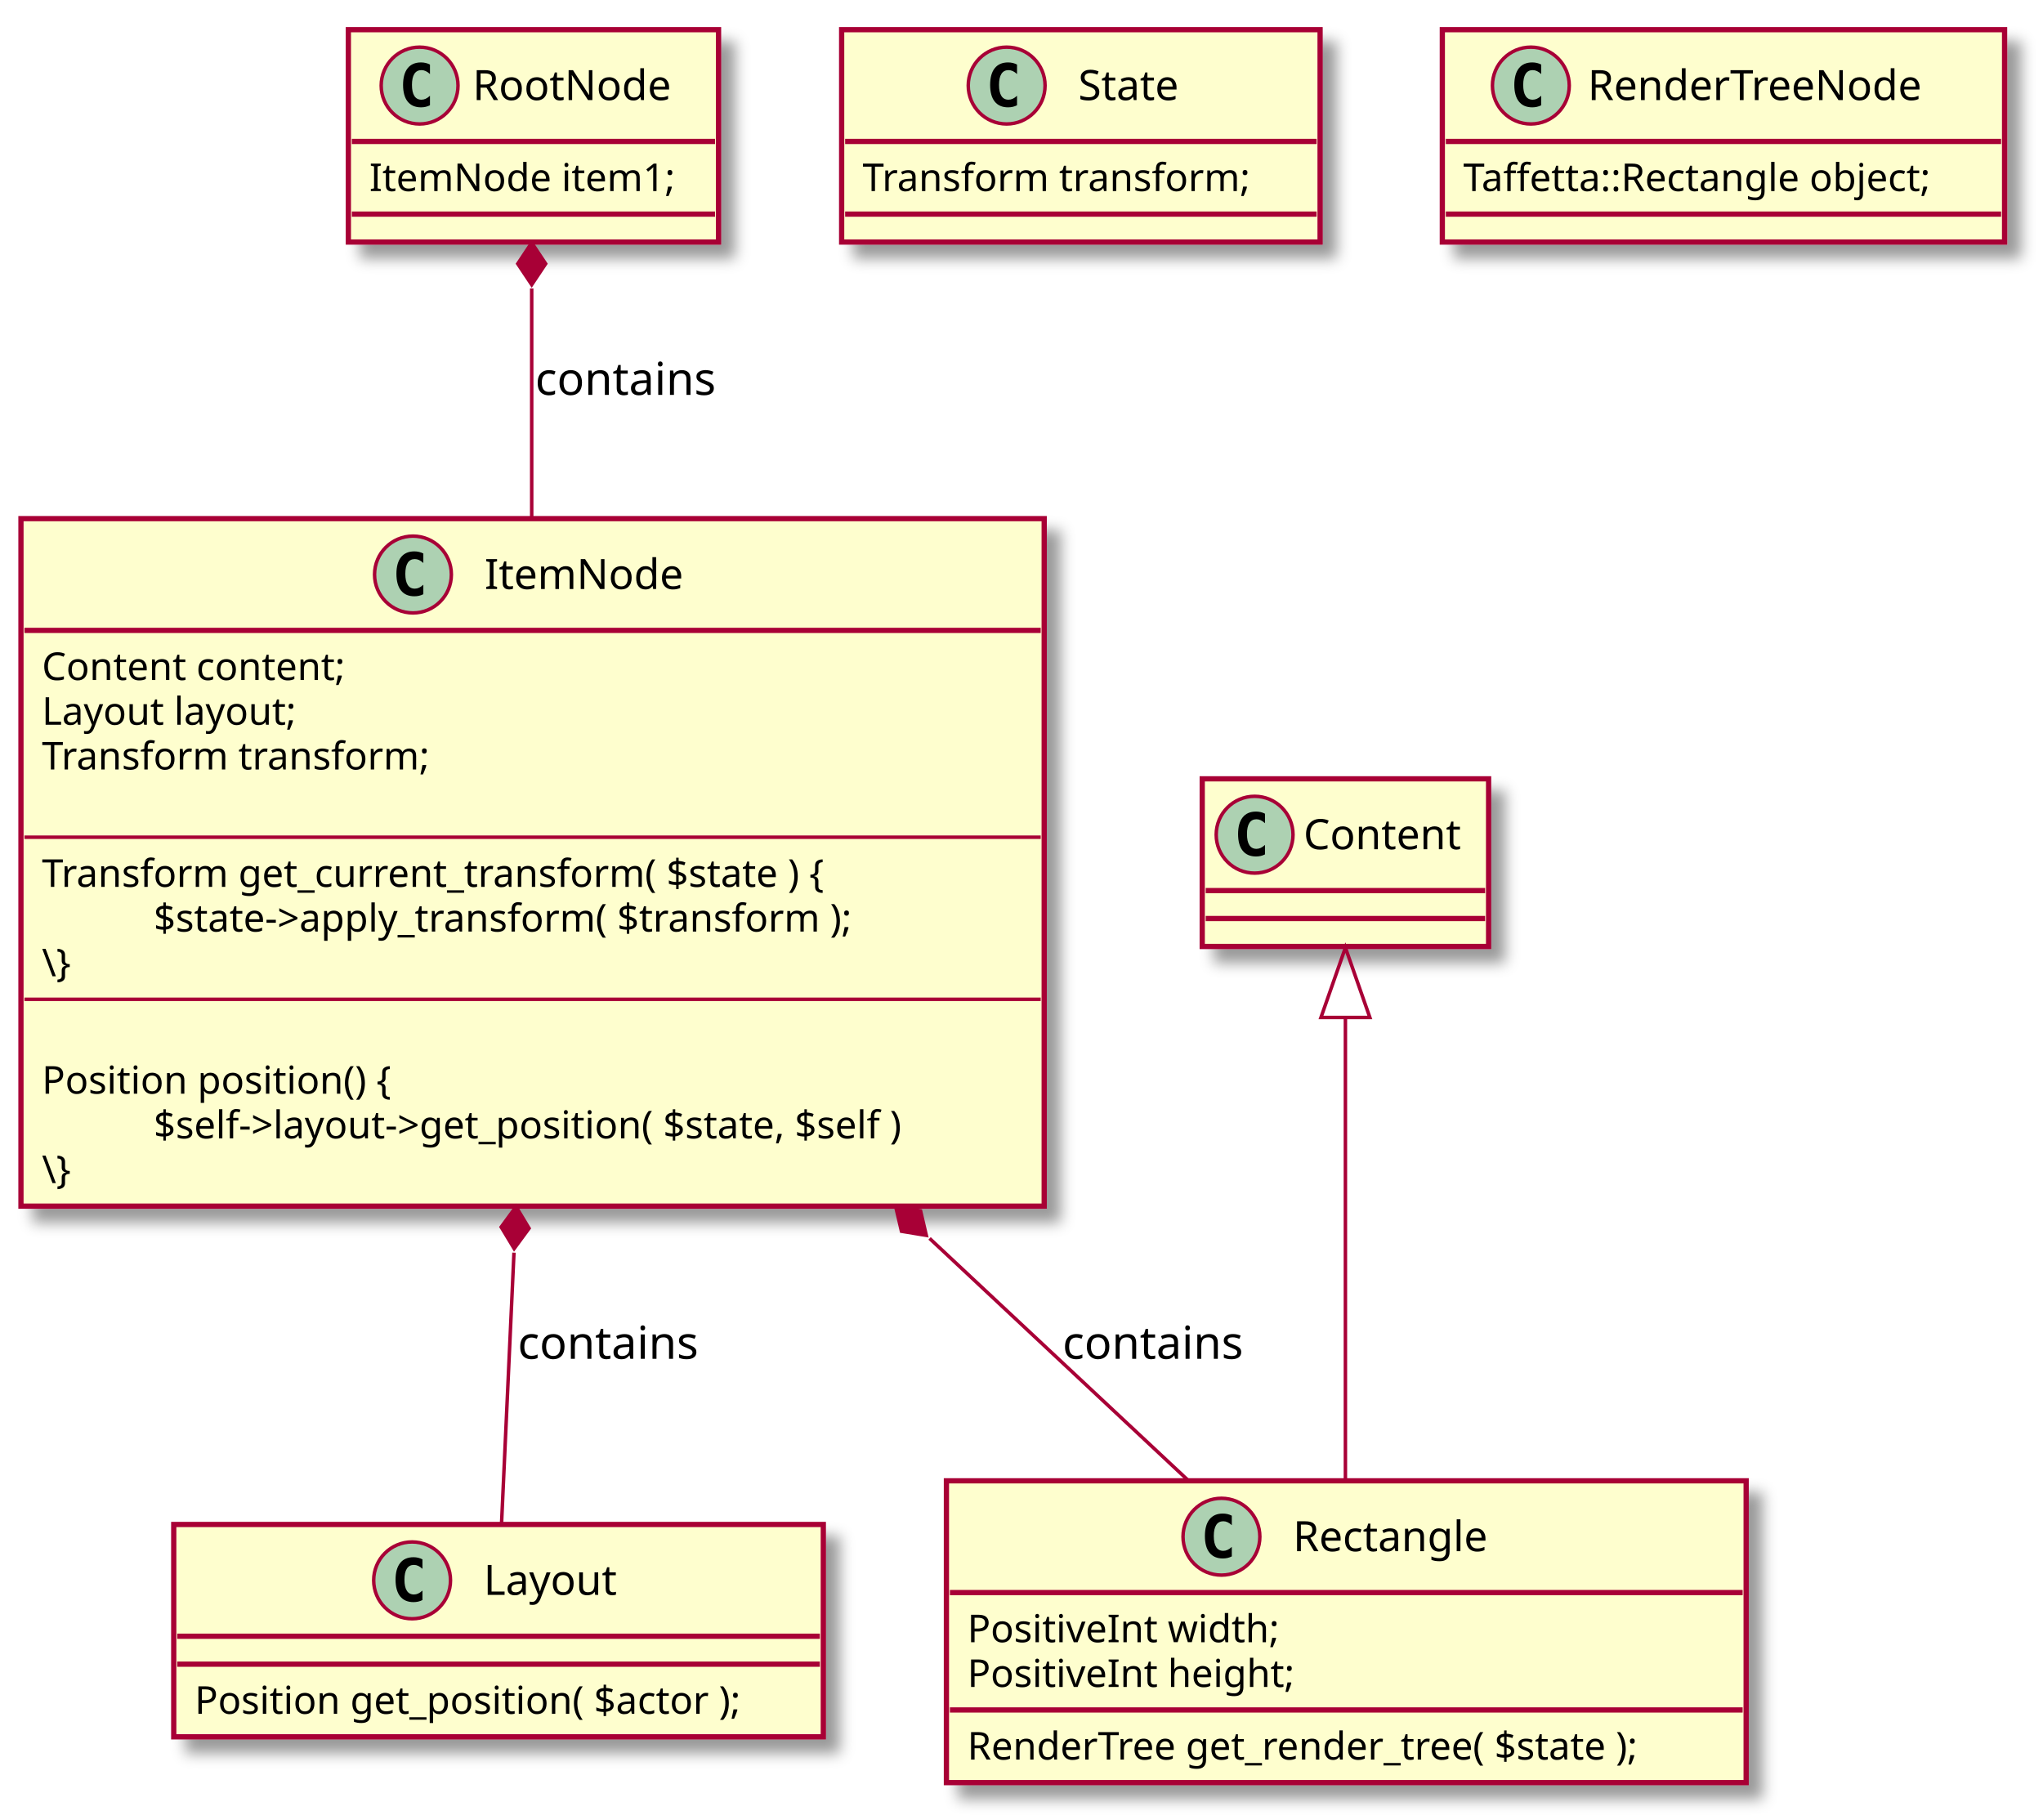
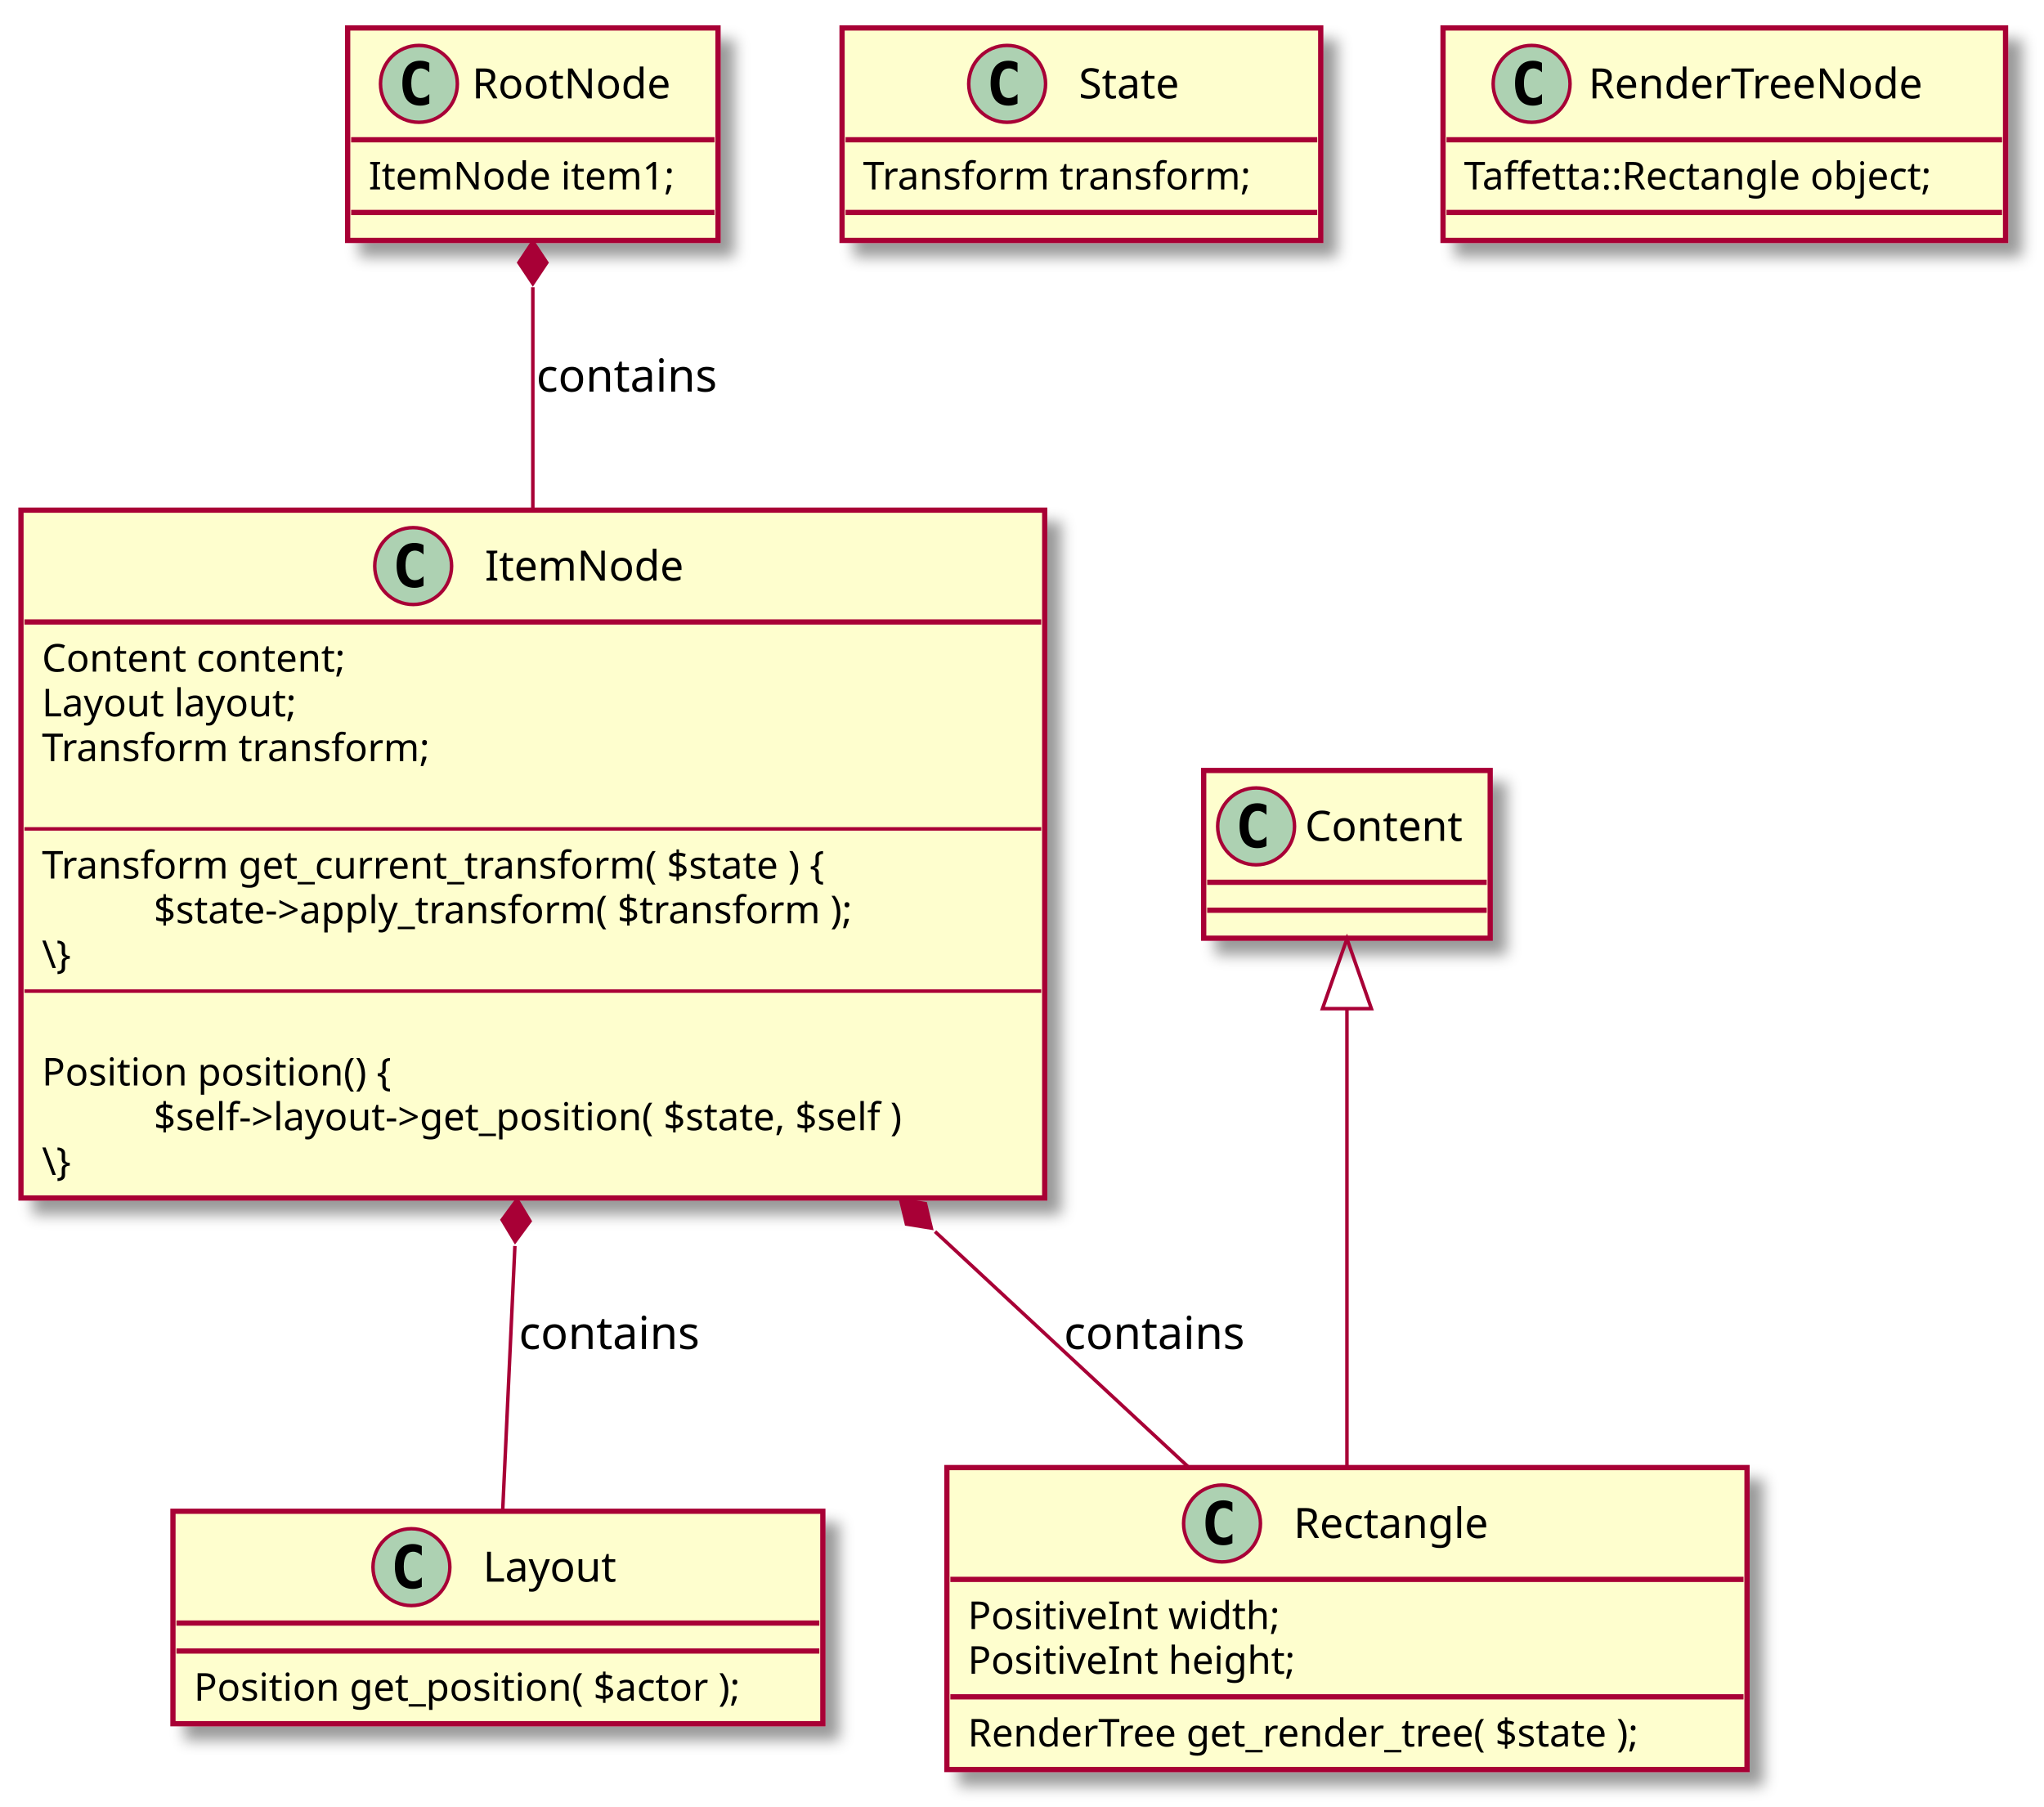
- <svg xmlns="http://www.w3.org/2000/svg" contentScriptType="application/ecmascript" contentStyleType="text/css" height="521px" preserveAspectRatio="none" style="width:585px;height:521px;" version="1.1" viewBox="0 0 585 521" width="585px" zoomAndPan="magnify">
+ <svg xmlns="http://www.w3.org/2000/svg" contentScriptType="application/ecmascript" contentStyleType="text/css" height="517px" preserveAspectRatio="none" style="width:585px;height:517px;" version="1.1" viewBox="0 0 585 517" width="585px" zoomAndPan="magnify">
  <defs>
    <filter height="300%" id="f1ol7znb4t1b2h" width="300%" x="-1" y="-1">
      <feGaussianBlur result="blurOut" stdDeviation="2.0" />
      <feColorMatrix in="blurOut" result="blurOut2" type="matrix" values="0 0 0 0 0 0 0 0 0 0 0 0 0 0 0 0 0 0 .4 0" />
      <feOffset dx="4.0" dy="4.0" in="blurOut2" result="blurOut3" />
      <feBlend in="SourceGraphic" in2="blurOut3" mode="normal" />
    </filter>
  </defs>
  <g>
-     <rect fill="#FEFECE" filter="url(#f1ol7znb4t1b2h)" height="60.805" id="RootNode" style="stroke: #A80036; stroke-width: 1.5;" width="106" x="99.75" y="8.5" />
-     <ellipse cx="120.15" cy="24.5" fill="#ADD1B2" rx="11" ry="11" style="stroke: #A80036; stroke-width: 1.0;" />
-     <path d="M123.119,30.141 Q122.541,30.438 121.9,30.586 Q121.259,30.734 120.556,30.734 Q118.056,30.734 116.736,29.086 Q115.416,27.438 115.416,24.312 Q115.416,21.188 116.736,19.531 Q118.056,17.875 120.556,17.875 Q121.259,17.875 121.908,18.031 Q122.556,18.188 123.119,18.484 L123.119,21.203 Q122.494,20.625 121.9,20.352 Q121.306,20.078 120.681,20.078 Q119.338,20.078 118.65,21.148 Q117.963,22.219 117.963,24.312 Q117.963,26.406 118.65,27.477 Q119.338,28.547 120.681,28.547 Q121.306,28.547 121.9,28.273 Q122.494,28 123.119,27.422 L123.119,30.141 Z " />
-     <text fill="#000000" font-family="sans-serif" font-size="12" lengthAdjust="spacingAndGlyphs" textLength="62" x="135.35" y="28.654">RootNode</text>
-     <line style="stroke: #A80036; stroke-width: 1.5;" x1="100.75" x2="204.75" y1="40.5" y2="40.5" />
-     <text fill="#000000" font-family="sans-serif" font-size="11" lengthAdjust="spacingAndGlyphs" textLength="94" x="105.75" y="54.71">ItemNode item1;</text>
-     <line style="stroke: #A80036; stroke-width: 1.5;" x1="100.75" x2="204.75" y1="61.305" y2="61.305" />
-     <rect fill="#FEFECE" filter="url(#f1ol7znb4t1b2h)" height="196.852" id="ItemNode" style="stroke: #A80036; stroke-width: 1.5;" width="293" x="6" y="148.5" />
-     <ellipse cx="118.25" cy="164.5" fill="#ADD1B2" rx="11" ry="11" style="stroke: #A80036; stroke-width: 1.0;" />
-     <path d="M121.219,170.141 Q120.641,170.438 120,170.586 Q119.359,170.734 118.656,170.734 Q116.156,170.734 114.836,169.086 Q113.516,167.438 113.516,164.312 Q113.516,161.188 114.836,159.531 Q116.156,157.875 118.656,157.875 Q119.359,157.875 120.008,158.031 Q120.656,158.188 121.219,158.484 L121.219,161.203 Q120.594,160.625 120,160.352 Q119.406,160.078 118.781,160.078 Q117.438,160.078 116.75,161.148 Q116.062,162.219 116.062,164.312 Q116.062,166.406 116.75,167.477 Q117.438,168.547 118.781,168.547 Q119.406,168.547 120,168.273 Q120.594,168 121.219,167.422 L121.219,170.141 Z " />
-     <text fill="#000000" font-family="sans-serif" font-size="12" lengthAdjust="spacingAndGlyphs" textLength="60" x="138.75" y="168.654">ItemNode</text>
-     <line style="stroke: #A80036; stroke-width: 1.5;" x1="7" x2="298" y1="180.5" y2="180.5" />
-     <text fill="#000000" font-family="sans-serif" font-size="11" lengthAdjust="spacingAndGlyphs" textLength="94" x="12" y="194.71">Content content;</text>
-     <text fill="#000000" font-family="sans-serif" font-size="11" lengthAdjust="spacingAndGlyphs" textLength="79" x="12" y="207.515">Layout layout;</text>
-     <text fill="#000000" font-family="sans-serif" font-size="11" lengthAdjust="spacingAndGlyphs" textLength="125" x="12" y="220.32">Transform transform;</text>
-     <text fill="#000000" font-family="sans-serif" font-size="11" lengthAdjust="spacingAndGlyphs" textLength="0" x="16" y="233.125" />
-     <line style="stroke: #A80036; stroke-width: 1.0;" x1="7" x2="298" y1="239.719" y2="239.719" />
-     <text fill="#000000" font-family="sans-serif" font-size="11" lengthAdjust="spacingAndGlyphs" textLength="255" x="12" y="253.929">Transform get_current_transform( $state ) {</text>
-     <text fill="#000000" font-family="sans-serif" font-size="11" lengthAdjust="spacingAndGlyphs" textLength="230" x="44" y="266.734"> $state-&gt;apply_transform( $transform );</text>
-     <text fill="#000000" font-family="sans-serif" font-size="11" lengthAdjust="spacingAndGlyphs" textLength="11" x="12" y="279.539">\}</text>
-     <line style="stroke: #A80036; stroke-width: 1.0;" x1="7" x2="298" y1="286.133" y2="286.133" />
-     <text fill="#000000" font-family="sans-serif" font-size="11" lengthAdjust="spacingAndGlyphs" textLength="0" x="16" y="300.343" />
-     <text fill="#000000" font-family="sans-serif" font-size="11" lengthAdjust="spacingAndGlyphs" textLength="113" x="12" y="313.148">Position position() {</text>
-     <text fill="#000000" font-family="sans-serif" font-size="11" lengthAdjust="spacingAndGlyphs" textLength="249" x="44" y="325.953"> $self-&gt;layout-&gt;get_position( $state, $self )</text>
-     <text fill="#000000" font-family="sans-serif" font-size="11" lengthAdjust="spacingAndGlyphs" textLength="11" x="12" y="338.757">\}</text>
-     <rect fill="#FEFECE" filter="url(#f1ol7znb4t1b2h)" height="86.414" id="Rectangle" style="stroke: #A80036; stroke-width: 1.5;" width="229" x="271" y="424" />
-     <ellipse cx="349.75" cy="440" fill="#ADD1B2" rx="11" ry="11" style="stroke: #A80036; stroke-width: 1.0;" />
-     <path d="M352.719,445.641 Q352.141,445.938 351.5,446.086 Q350.859,446.234 350.156,446.234 Q347.656,446.234 346.336,444.586 Q345.016,442.938 345.016,439.812 Q345.016,436.688 346.336,435.031 Q347.656,433.375 350.156,433.375 Q350.859,433.375 351.508,433.531 Q352.156,433.688 352.719,433.984 L352.719,436.703 Q352.094,436.125 351.5,435.852 Q350.906,435.578 350.281,435.578 Q348.938,435.578 348.25,436.648 Q347.562,437.719 347.562,439.812 Q347.562,441.906 348.25,442.977 Q348.938,444.047 350.281,444.047 Q350.906,444.047 351.5,443.773 Q352.094,443.5 352.719,442.922 L352.719,445.641 Z " />
-     <text fill="#000000" font-family="sans-serif" font-size="12" lengthAdjust="spacingAndGlyphs" textLength="63" x="370.25" y="444.154">Rectangle</text>
-     <line style="stroke: #A80036; stroke-width: 1.5;" x1="272" x2="499" y1="456" y2="456" />
-     <text fill="#000000" font-family="sans-serif" font-size="11" lengthAdjust="spacingAndGlyphs" textLength="96" x="277" y="470.21">PositiveInt width;</text>
-     <text fill="#000000" font-family="sans-serif" font-size="11" lengthAdjust="spacingAndGlyphs" textLength="101" x="277" y="483.015">PositiveInt height;</text>
-     <line style="stroke: #A80036; stroke-width: 1.5;" x1="272" x2="499" y1="489.609" y2="489.609" />
-     <text fill="#000000" font-family="sans-serif" font-size="11" lengthAdjust="spacingAndGlyphs" textLength="217" x="277" y="503.82">RenderTree get_render_tree( $state );</text>
-     <rect fill="#FEFECE" filter="url(#f1ol7znb4t1b2h)" height="60.805" id="Layout" style="stroke: #A80036; stroke-width: 1.5;" width="186" x="49.75" y="436.5" />
-     <ellipse cx="118" cy="452.5" fill="#ADD1B2" rx="11" ry="11" style="stroke: #A80036; stroke-width: 1.0;" />
-     <path d="M120.969,458.141 Q120.391,458.438 119.75,458.586 Q119.109,458.734 118.406,458.734 Q115.906,458.734 114.586,457.086 Q113.266,455.438 113.266,452.312 Q113.266,449.188 114.586,447.531 Q115.906,445.875 118.406,445.875 Q119.109,445.875 119.758,446.031 Q120.406,446.188 120.969,446.484 L120.969,449.203 Q120.344,448.625 119.75,448.352 Q119.156,448.078 118.531,448.078 Q117.188,448.078 116.5,449.148 Q115.812,450.219 115.812,452.312 Q115.812,454.406 116.5,455.477 Q117.188,456.547 118.531,456.547 Q119.156,456.547 119.75,456.273 Q120.344,456 120.969,455.422 L120.969,458.141 Z " />
-     <text fill="#000000" font-family="sans-serif" font-size="12" lengthAdjust="spacingAndGlyphs" textLength="41" x="138.5" y="456.654">Layout</text>
-     <line style="stroke: #A80036; stroke-width: 1.5;" x1="50.75" x2="234.75" y1="468.5" y2="468.5" />
-     <line style="stroke: #A80036; stroke-width: 1.5;" x1="50.75" x2="234.75" y1="476.5" y2="476.5" />
-     <text fill="#000000" font-family="sans-serif" font-size="11" lengthAdjust="spacingAndGlyphs" textLength="174" x="55.75" y="490.71">Position get_position( $actor );</text>
-     <rect fill="#FEFECE" filter="url(#f1ol7znb4t1b2h)" height="60.805" id="State" style="stroke: #A80036; stroke-width: 1.5;" width="137" x="241" y="8.5" />
-     <ellipse cx="288.25" cy="24.5" fill="#ADD1B2" rx="11" ry="11" style="stroke: #A80036; stroke-width: 1.0;" />
-     <path d="M291.219,30.141 Q290.641,30.438 290,30.586 Q289.359,30.734 288.656,30.734 Q286.156,30.734 284.836,29.086 Q283.516,27.438 283.516,24.312 Q283.516,21.188 284.836,19.531 Q286.156,17.875 288.656,17.875 Q289.359,17.875 290.008,18.031 Q290.656,18.188 291.219,18.484 L291.219,21.203 Q290.594,20.625 290,20.352 Q289.406,20.078 288.781,20.078 Q287.438,20.078 286.75,21.148 Q286.062,22.219 286.062,24.312 Q286.062,26.406 286.75,27.477 Q287.438,28.547 288.781,28.547 Q289.406,28.547 290,28.273 Q290.594,28 291.219,27.422 L291.219,30.141 Z " />
-     <text fill="#000000" font-family="sans-serif" font-size="12" lengthAdjust="spacingAndGlyphs" textLength="34" x="308.75" y="28.654">State</text>
-     <line style="stroke: #A80036; stroke-width: 1.5;" x1="242" x2="377" y1="40.5" y2="40.5" />
-     <text fill="#000000" font-family="sans-serif" font-size="11" lengthAdjust="spacingAndGlyphs" textLength="125" x="247" y="54.71">Transform transform;</text>
-     <line style="stroke: #A80036; stroke-width: 1.5;" x1="242" x2="377" y1="61.305" y2="61.305" />
-     <rect fill="#FEFECE" filter="url(#f1ol7znb4t1b2h)" height="48" id="Content" style="stroke: #A80036; stroke-width: 1.5;" width="82" x="344.25" y="223" />
-     <ellipse cx="359.25" cy="239" fill="#ADD1B2" rx="11" ry="11" style="stroke: #A80036; stroke-width: 1.0;" />
-     <path d="M362.219,244.641 Q361.641,244.938 361,245.086 Q360.359,245.234 359.656,245.234 Q357.156,245.234 355.836,243.586 Q354.516,241.938 354.516,238.812 Q354.516,235.688 355.836,234.031 Q357.156,232.375 359.656,232.375 Q360.359,232.375 361.008,232.531 Q361.656,232.688 362.219,232.984 L362.219,235.703 Q361.594,235.125 361,234.852 Q360.406,234.578 359.781,234.578 Q358.438,234.578 357.75,235.648 Q357.062,236.719 357.062,238.812 Q357.062,240.906 357.75,241.977 Q358.438,243.047 359.781,243.047 Q360.406,243.047 361,242.773 Q361.594,242.5 362.219,241.922 L362.219,244.641 Z " />
-     <text fill="#000000" font-family="sans-serif" font-size="12" lengthAdjust="spacingAndGlyphs" textLength="50" x="373.25" y="243.154">Content</text>
-     <line style="stroke: #A80036; stroke-width: 1.5;" x1="345.25" x2="425.25" y1="255" y2="255" />
-     <line style="stroke: #A80036; stroke-width: 1.5;" x1="345.25" x2="425.25" y1="263" y2="263" />
-     <rect fill="#FEFECE" filter="url(#f1ol7znb4t1b2h)" height="60.805" id="RenderTreeNode" style="stroke: #A80036; stroke-width: 1.5;" width="161" x="413" y="8.5" />
-     <ellipse cx="438.35" cy="24.5" fill="#ADD1B2" rx="11" ry="11" style="stroke: #A80036; stroke-width: 1.0;" />
-     <path d="M441.319,30.141 Q440.741,30.438 440.1,30.586 Q439.459,30.734 438.756,30.734 Q436.256,30.734 434.936,29.086 Q433.616,27.438 433.616,24.312 Q433.616,21.188 434.936,19.531 Q436.256,17.875 438.756,17.875 Q439.459,17.875 440.108,18.031 Q440.756,18.188 441.319,18.484 L441.319,21.203 Q440.694,20.625 440.1,20.352 Q439.506,20.078 438.881,20.078 Q437.538,20.078 436.85,21.148 Q436.163,22.219 436.163,24.312 Q436.163,26.406 436.85,27.477 Q437.538,28.547 438.881,28.547 Q439.506,28.547 440.1,28.273 Q440.694,28 441.319,27.422 L441.319,30.141 Z " />
-     <text fill="#000000" font-family="sans-serif" font-size="12" lengthAdjust="spacingAndGlyphs" textLength="106" x="454.65" y="28.654">RenderTreeNode</text>
-     <line style="stroke: #A80036; stroke-width: 1.5;" x1="414" x2="573" y1="40.5" y2="40.5" />
-     <text fill="#000000" font-family="sans-serif" font-size="11" lengthAdjust="spacingAndGlyphs" textLength="149" x="419" y="54.71">Taffetta::Rectangle object;</text>
-     <line style="stroke: #A80036; stroke-width: 1.5;" x1="414" x2="573" y1="61.305" y2="61.305" />
-     <path d="M152.25,82.594 C152.25,101.685 152.25,125.059 152.25,148.093 " fill="none" id="RootNode-ItemNode" style="stroke: #A80036; stroke-width: 1.0;" />
-     <polygon fill="#A80036" points="152.25,69.515,148.25,75.515,152.25,81.515,156.25,75.515,152.25,69.515" style="stroke: #A80036; stroke-width: 1.0;" />
-     <text fill="#000000" font-family="sans-serif" font-size="13" lengthAdjust="spacingAndGlyphs" textLength="54" x="153.25" y="113.067">contains</text>
-     <path d="M266.172,354.588 C292.52,379.24 319.044,404.056 340.349,423.99 " fill="none" id="ItemNode-Rectangle" style="stroke: #A80036; stroke-width: 1.0;" />
-     <polygon fill="#A80036" points="256.483,345.523,258.131,352.543,265.245,353.722,263.597,346.702,256.483,345.523" style="stroke: #A80036; stroke-width: 1.0;" />
-     <text fill="#000000" font-family="sans-serif" font-size="13" lengthAdjust="spacingAndGlyphs" textLength="54" x="304.25" y="389.067">contains</text>
-     <path d="M147.173,358.668 C145.859,387.317 144.552,415.812 143.615,436.234 " fill="none" id="ItemNode-Layout" style="stroke: #A80036; stroke-width: 1.0;" />
-     <polygon fill="#A80036" points="147.776,345.523,143.505,351.333,147.226,357.51,151.497,351.7,147.776,345.523" style="stroke: #A80036; stroke-width: 1.0;" />
-     <text fill="#000000" font-family="sans-serif" font-size="13" lengthAdjust="spacingAndGlyphs" textLength="54" x="148.25" y="389.067">contains</text>
-     <path d="M385.25,291.466 C385.25,329.948 385.25,385.764 385.25,423.846 " fill="none" id="Content-Rectangle" style="stroke: #A80036; stroke-width: 1.0;" />
-     <polygon fill="none" points="378.25,291.33,385.25,271.33,392.25,291.33,378.25,291.33" style="stroke: #A80036; stroke-width: 1.0;" />
+     <rect fill="#FEFECE" filter="url(#f1ol7znb4t1b2h)" height="60.805" id="RootNode" style="stroke: #A80036; stroke-width: 1.5;" width="106" x="99.5" y="8" />
+     <ellipse cx="119.9" cy="24" fill="#ADD1B2" rx="11" ry="11" style="stroke: #A80036; stroke-width: 1.0;" />
+     <path d="M122.869,29.641 Q122.291,29.938 121.65,30.078 Q121.009,30.234 120.306,30.234 Q117.806,30.234 116.478,28.594 Q115.166,26.938 115.166,23.812 Q115.166,20.688 116.478,19.031 Q117.806,17.375 120.306,17.375 Q121.009,17.375 121.65,17.531 Q122.306,17.688 122.869,17.984 L122.869,20.703 Q122.244,20.125 121.65,19.859 Q121.056,19.578 120.431,19.578 Q119.088,19.578 118.4,20.656 Q117.713,21.719 117.713,23.812 Q117.713,25.906 118.4,26.984 Q119.088,28.047 120.431,28.047 Q121.056,28.047 121.65,27.781 Q122.244,27.5 122.869,26.922 L122.869,29.641 Z " />
+     <text fill="#000000" font-family="sans-serif" font-size="12" lengthAdjust="spacingAndGlyphs" textLength="62" x="135.1" y="28.154">RootNode</text>
+     <line style="stroke: #A80036; stroke-width: 1.5;" x1="100.5" x2="204.5" y1="40" y2="40" />
+     <text fill="#000000" font-family="sans-serif" font-size="11" lengthAdjust="spacingAndGlyphs" textLength="94" x="105.5" y="54.21">ItemNode item1;</text>
+     <line style="stroke: #A80036; stroke-width: 1.5;" x1="100.5" x2="204.5" y1="60.805" y2="60.805" />
+     <rect fill="#FEFECE" filter="url(#f1ol7znb4t1b2h)" height="196.852" id="ItemNode" style="stroke: #A80036; stroke-width: 1.5;" width="293" x="6" y="146" />
+     <ellipse cx="118.25" cy="162" fill="#ADD1B2" rx="11" ry="11" style="stroke: #A80036; stroke-width: 1.0;" />
+     <path d="M121.219,167.641 Q120.641,167.938 120,168.078 Q119.359,168.234 118.656,168.234 Q116.156,168.234 114.828,166.594 Q113.516,164.938 113.516,161.812 Q113.516,158.688 114.828,157.031 Q116.156,155.375 118.656,155.375 Q119.359,155.375 120,155.531 Q120.656,155.688 121.219,155.984 L121.219,158.703 Q120.594,158.125 120,157.859 Q119.406,157.578 118.781,157.578 Q117.438,157.578 116.75,158.656 Q116.062,159.719 116.062,161.812 Q116.062,163.906 116.75,164.984 Q117.438,166.047 118.781,166.047 Q119.406,166.047 120,165.781 Q120.594,165.5 121.219,164.922 L121.219,167.641 Z " />
+     <text fill="#000000" font-family="sans-serif" font-size="12" lengthAdjust="spacingAndGlyphs" textLength="60" x="138.75" y="166.154">ItemNode</text>
+     <line style="stroke: #A80036; stroke-width: 1.5;" x1="7" x2="298" y1="178" y2="178" />
+     <text fill="#000000" font-family="sans-serif" font-size="11" lengthAdjust="spacingAndGlyphs" textLength="94" x="12" y="192.21">Content content;</text>
+     <text fill="#000000" font-family="sans-serif" font-size="11" lengthAdjust="spacingAndGlyphs" textLength="79" x="12" y="205.015">Layout layout;</text>
+     <text fill="#000000" font-family="sans-serif" font-size="11" lengthAdjust="spacingAndGlyphs" textLength="125" x="12" y="217.82">Transform transform;</text>
+     <text fill="#000000" font-family="sans-serif" font-size="11" lengthAdjust="spacingAndGlyphs" textLength="0" x="16" y="230.625" />
+     <line style="stroke: #A80036; stroke-width: 1.0;" x1="7" x2="298" y1="237.219" y2="237.219" />
+     <text fill="#000000" font-family="sans-serif" font-size="11" lengthAdjust="spacingAndGlyphs" textLength="255" x="12" y="251.429">Transform get_current_transform( $state ) {</text>
+     <text fill="#000000" font-family="sans-serif" font-size="11" lengthAdjust="spacingAndGlyphs" textLength="230" x="44" y="264.234"> $state-&gt;apply_transform( $transform );</text>
+     <text fill="#000000" font-family="sans-serif" font-size="11" lengthAdjust="spacingAndGlyphs" textLength="11" x="12" y="277.039">\}</text>
+     <line style="stroke: #A80036; stroke-width: 1.0;" x1="7" x2="298" y1="283.633" y2="283.633" />
+     <text fill="#000000" font-family="sans-serif" font-size="11" lengthAdjust="spacingAndGlyphs" textLength="0" x="16" y="297.843" />
+     <text fill="#000000" font-family="sans-serif" font-size="11" lengthAdjust="spacingAndGlyphs" textLength="113" x="12" y="310.648">Position position() {</text>
+     <text fill="#000000" font-family="sans-serif" font-size="11" lengthAdjust="spacingAndGlyphs" textLength="249" x="44" y="323.453"> $self-&gt;layout-&gt;get_position( $state, $self )</text>
+     <text fill="#000000" font-family="sans-serif" font-size="11" lengthAdjust="spacingAndGlyphs" textLength="11" x="12" y="336.257">\}</text>
+     <rect fill="#FEFECE" filter="url(#f1ol7znb4t1b2h)" height="86.414" id="Rectangle" style="stroke: #A80036; stroke-width: 1.5;" width="229" x="271" y="420" />
+     <ellipse cx="349.75" cy="436" fill="#ADD1B2" rx="11" ry="11" style="stroke: #A80036; stroke-width: 1.0;" />
+     <path d="M352.719,441.641 Q352.141,441.938 351.5,442.078 Q350.859,442.234 350.156,442.234 Q347.656,442.234 346.328,440.594 Q345.016,438.938 345.016,435.812 Q345.016,432.688 346.328,431.031 Q347.656,429.375 350.156,429.375 Q350.859,429.375 351.5,429.531 Q352.156,429.688 352.719,429.984 L352.719,432.703 Q352.094,432.125 351.5,431.859 Q350.906,431.578 350.281,431.578 Q348.938,431.578 348.25,432.656 Q347.562,433.719 347.562,435.812 Q347.562,437.906 348.25,438.984 Q348.938,440.047 350.281,440.047 Q350.906,440.047 351.5,439.781 Q352.094,439.5 352.719,438.922 L352.719,441.641 Z " />
+     <text fill="#000000" font-family="sans-serif" font-size="12" lengthAdjust="spacingAndGlyphs" textLength="63" x="370.25" y="440.154">Rectangle</text>
+     <line style="stroke: #A80036; stroke-width: 1.5;" x1="272" x2="499" y1="452" y2="452" />
+     <text fill="#000000" font-family="sans-serif" font-size="11" lengthAdjust="spacingAndGlyphs" textLength="96" x="277" y="466.21">PositiveInt width;</text>
+     <text fill="#000000" font-family="sans-serif" font-size="11" lengthAdjust="spacingAndGlyphs" textLength="101" x="277" y="479.015">PositiveInt height;</text>
+     <line style="stroke: #A80036; stroke-width: 1.5;" x1="272" x2="499" y1="485.609" y2="485.609" />
+     <text fill="#000000" font-family="sans-serif" font-size="11" lengthAdjust="spacingAndGlyphs" textLength="217" x="277" y="499.82">RenderTree get_render_tree( $state );</text>
+     <rect fill="#FEFECE" filter="url(#f1ol7znb4t1b2h)" height="60.805" id="Layout" style="stroke: #A80036; stroke-width: 1.5;" width="186" x="49.5" y="432.5" />
+     <ellipse cx="117.75" cy="448.5" fill="#ADD1B2" rx="11" ry="11" style="stroke: #A80036; stroke-width: 1.0;" />
+     <path d="M120.719,454.141 Q120.141,454.438 119.5,454.578 Q118.859,454.734 118.156,454.734 Q115.656,454.734 114.328,453.094 Q113.016,451.438 113.016,448.312 Q113.016,445.188 114.328,443.531 Q115.656,441.875 118.156,441.875 Q118.859,441.875 119.5,442.031 Q120.156,442.188 120.719,442.484 L120.719,445.203 Q120.094,444.625 119.5,444.359 Q118.906,444.078 118.281,444.078 Q116.938,444.078 116.25,445.156 Q115.562,446.219 115.562,448.312 Q115.562,450.406 116.25,451.484 Q116.938,452.547 118.281,452.547 Q118.906,452.547 119.5,452.281 Q120.094,452 120.719,451.422 L120.719,454.141 Z " />
+     <text fill="#000000" font-family="sans-serif" font-size="12" lengthAdjust="spacingAndGlyphs" textLength="41" x="138.25" y="452.654">Layout</text>
+     <line style="stroke: #A80036; stroke-width: 1.5;" x1="50.5" x2="234.5" y1="464.5" y2="464.5" />
+     <line style="stroke: #A80036; stroke-width: 1.5;" x1="50.5" x2="234.5" y1="472.5" y2="472.5" />
+     <text fill="#000000" font-family="sans-serif" font-size="11" lengthAdjust="spacingAndGlyphs" textLength="174" x="55.5" y="486.71">Position get_position( $actor );</text>
+     <rect fill="#FEFECE" filter="url(#f1ol7znb4t1b2h)" height="60.805" id="State" style="stroke: #A80036; stroke-width: 1.5;" width="137" x="241" y="8" />
+     <ellipse cx="288.25" cy="24" fill="#ADD1B2" rx="11" ry="11" style="stroke: #A80036; stroke-width: 1.0;" />
+     <path d="M291.219,29.641 Q290.641,29.938 290,30.078 Q289.359,30.234 288.656,30.234 Q286.156,30.234 284.828,28.594 Q283.516,26.938 283.516,23.812 Q283.516,20.688 284.828,19.031 Q286.156,17.375 288.656,17.375 Q289.359,17.375 290,17.531 Q290.656,17.688 291.219,17.984 L291.219,20.703 Q290.594,20.125 290,19.859 Q289.406,19.578 288.781,19.578 Q287.438,19.578 286.75,20.656 Q286.062,21.719 286.062,23.812 Q286.062,25.906 286.75,26.984 Q287.438,28.047 288.781,28.047 Q289.406,28.047 290,27.781 Q290.594,27.5 291.219,26.922 L291.219,29.641 Z " />
+     <text fill="#000000" font-family="sans-serif" font-size="12" lengthAdjust="spacingAndGlyphs" textLength="34" x="308.75" y="28.154">State</text>
+     <line style="stroke: #A80036; stroke-width: 1.5;" x1="242" x2="377" y1="40" y2="40" />
+     <text fill="#000000" font-family="sans-serif" font-size="11" lengthAdjust="spacingAndGlyphs" textLength="125" x="247" y="54.21">Transform transform;</text>
+     <line style="stroke: #A80036; stroke-width: 1.5;" x1="242" x2="377" y1="60.805" y2="60.805" />
+     <rect fill="#FEFECE" filter="url(#f1ol7znb4t1b2h)" height="48" id="Content" style="stroke: #A80036; stroke-width: 1.5;" width="82" x="344.5" y="220.5" />
+     <ellipse cx="359.5" cy="236.5" fill="#ADD1B2" rx="11" ry="11" style="stroke: #A80036; stroke-width: 1.0;" />
+     <path d="M362.469,242.141 Q361.891,242.438 361.25,242.578 Q360.609,242.734 359.906,242.734 Q357.406,242.734 356.078,241.094 Q354.766,239.438 354.766,236.312 Q354.766,233.188 356.078,231.531 Q357.406,229.875 359.906,229.875 Q360.609,229.875 361.25,230.031 Q361.906,230.188 362.469,230.484 L362.469,233.203 Q361.844,232.625 361.25,232.359 Q360.656,232.078 360.031,232.078 Q358.688,232.078 358,233.156 Q357.312,234.219 357.312,236.312 Q357.312,238.406 358,239.484 Q358.688,240.547 360.031,240.547 Q360.656,240.547 361.25,240.281 Q361.844,240 362.469,239.422 L362.469,242.141 Z " />
+     <text fill="#000000" font-family="sans-serif" font-size="12" lengthAdjust="spacingAndGlyphs" textLength="50" x="373.5" y="240.654">Content</text>
+     <line style="stroke: #A80036; stroke-width: 1.5;" x1="345.5" x2="425.5" y1="252.5" y2="252.5" />
+     <line style="stroke: #A80036; stroke-width: 1.5;" x1="345.5" x2="425.5" y1="260.5" y2="260.5" />
+     <rect fill="#FEFECE" filter="url(#f1ol7znb4t1b2h)" height="60.805" id="RenderTreeNode" style="stroke: #A80036; stroke-width: 1.5;" width="161" x="413" y="8" />
+     <ellipse cx="438.35" cy="24" fill="#ADD1B2" rx="11" ry="11" style="stroke: #A80036; stroke-width: 1.0;" />
+     <path d="M441.319,29.641 Q440.741,29.938 440.1,30.078 Q439.459,30.234 438.756,30.234 Q436.256,30.234 434.928,28.594 Q433.616,26.938 433.616,23.812 Q433.616,20.688 434.928,19.031 Q436.256,17.375 438.756,17.375 Q439.459,17.375 440.1,17.531 Q440.756,17.688 441.319,17.984 L441.319,20.703 Q440.694,20.125 440.1,19.859 Q439.506,19.578 438.881,19.578 Q437.538,19.578 436.85,20.656 Q436.163,21.719 436.163,23.812 Q436.163,25.906 436.85,26.984 Q437.538,28.047 438.881,28.047 Q439.506,28.047 440.1,27.781 Q440.694,27.5 441.319,26.922 L441.319,29.641 Z " />
+     <text fill="#000000" font-family="sans-serif" font-size="12" lengthAdjust="spacingAndGlyphs" textLength="106" x="454.65" y="28.154">RenderTreeNode</text>
+     <line style="stroke: #A80036; stroke-width: 1.5;" x1="414" x2="573" y1="40" y2="40" />
+     <text fill="#000000" font-family="sans-serif" font-size="11" lengthAdjust="spacingAndGlyphs" textLength="149" x="419" y="54.21">Taffetta::Rectangle object;</text>
+     <line style="stroke: #A80036; stroke-width: 1.5;" x1="414" x2="573" y1="60.805" y2="60.805" />
+     <path d="M152.5,82.191 C152.5,100.73 152.5,123.275 152.5,145.561 " fill="none" id="RootNode-ItemNode" style="stroke: #A80036; stroke-width: 1.0;" />
+     <polygon fill="#A80036" points="152.5,69.163,148.5,75.163,152.5,81.163,156.5,75.163,152.5,69.163" style="stroke: #A80036; stroke-width: 1.0;" />
+     <text fill="#000000" font-family="sans-serif" font-size="13" lengthAdjust="spacingAndGlyphs" textLength="54" x="153.5" y="112.067">contains</text>
+     <path d="M267.614,352.462 C293.385,376.408 319.246,400.437 340.152,419.863 " fill="none" id="ItemNode-Rectangle" style="stroke: #A80036; stroke-width: 1.0;" />
+     <polygon fill="#A80036" points="257.752,343.299,259.425,350.313,266.543,351.467,264.87,344.453,257.752,343.299" style="stroke: #A80036; stroke-width: 1.0;" />
+     <text fill="#000000" font-family="sans-serif" font-size="13" lengthAdjust="spacingAndGlyphs" textLength="54" x="304.5" y="386.067">contains</text>
+     <path d="M147.369,356.576 C146.078,384.545 144.797,412.261 143.874,432.252 " fill="none" id="ItemNode-Layout" style="stroke: #A80036; stroke-width: 1.0;" />
+     <polygon fill="#A80036" points="147.983,343.299,143.71,349.108,147.429,355.286,151.702,349.477,147.983,343.299" style="stroke: #A80036; stroke-width: 1.0;" />
+     <text fill="#000000" font-family="sans-serif" font-size="13" lengthAdjust="spacingAndGlyphs" textLength="54" x="148.5" y="386.067">contains</text>
+     <path d="M385.5,288.866 C385.5,326.939 385.5,381.983 385.5,419.727 " fill="none" id="Content-Rectangle" style="stroke: #A80036; stroke-width: 1.0;" />
+     <polygon fill="none" points="378.5,288.669,385.5,268.669,392.5,288.669,378.5,288.669" style="stroke: #A80036; stroke-width: 1.0;" />
  </g>
</svg>
